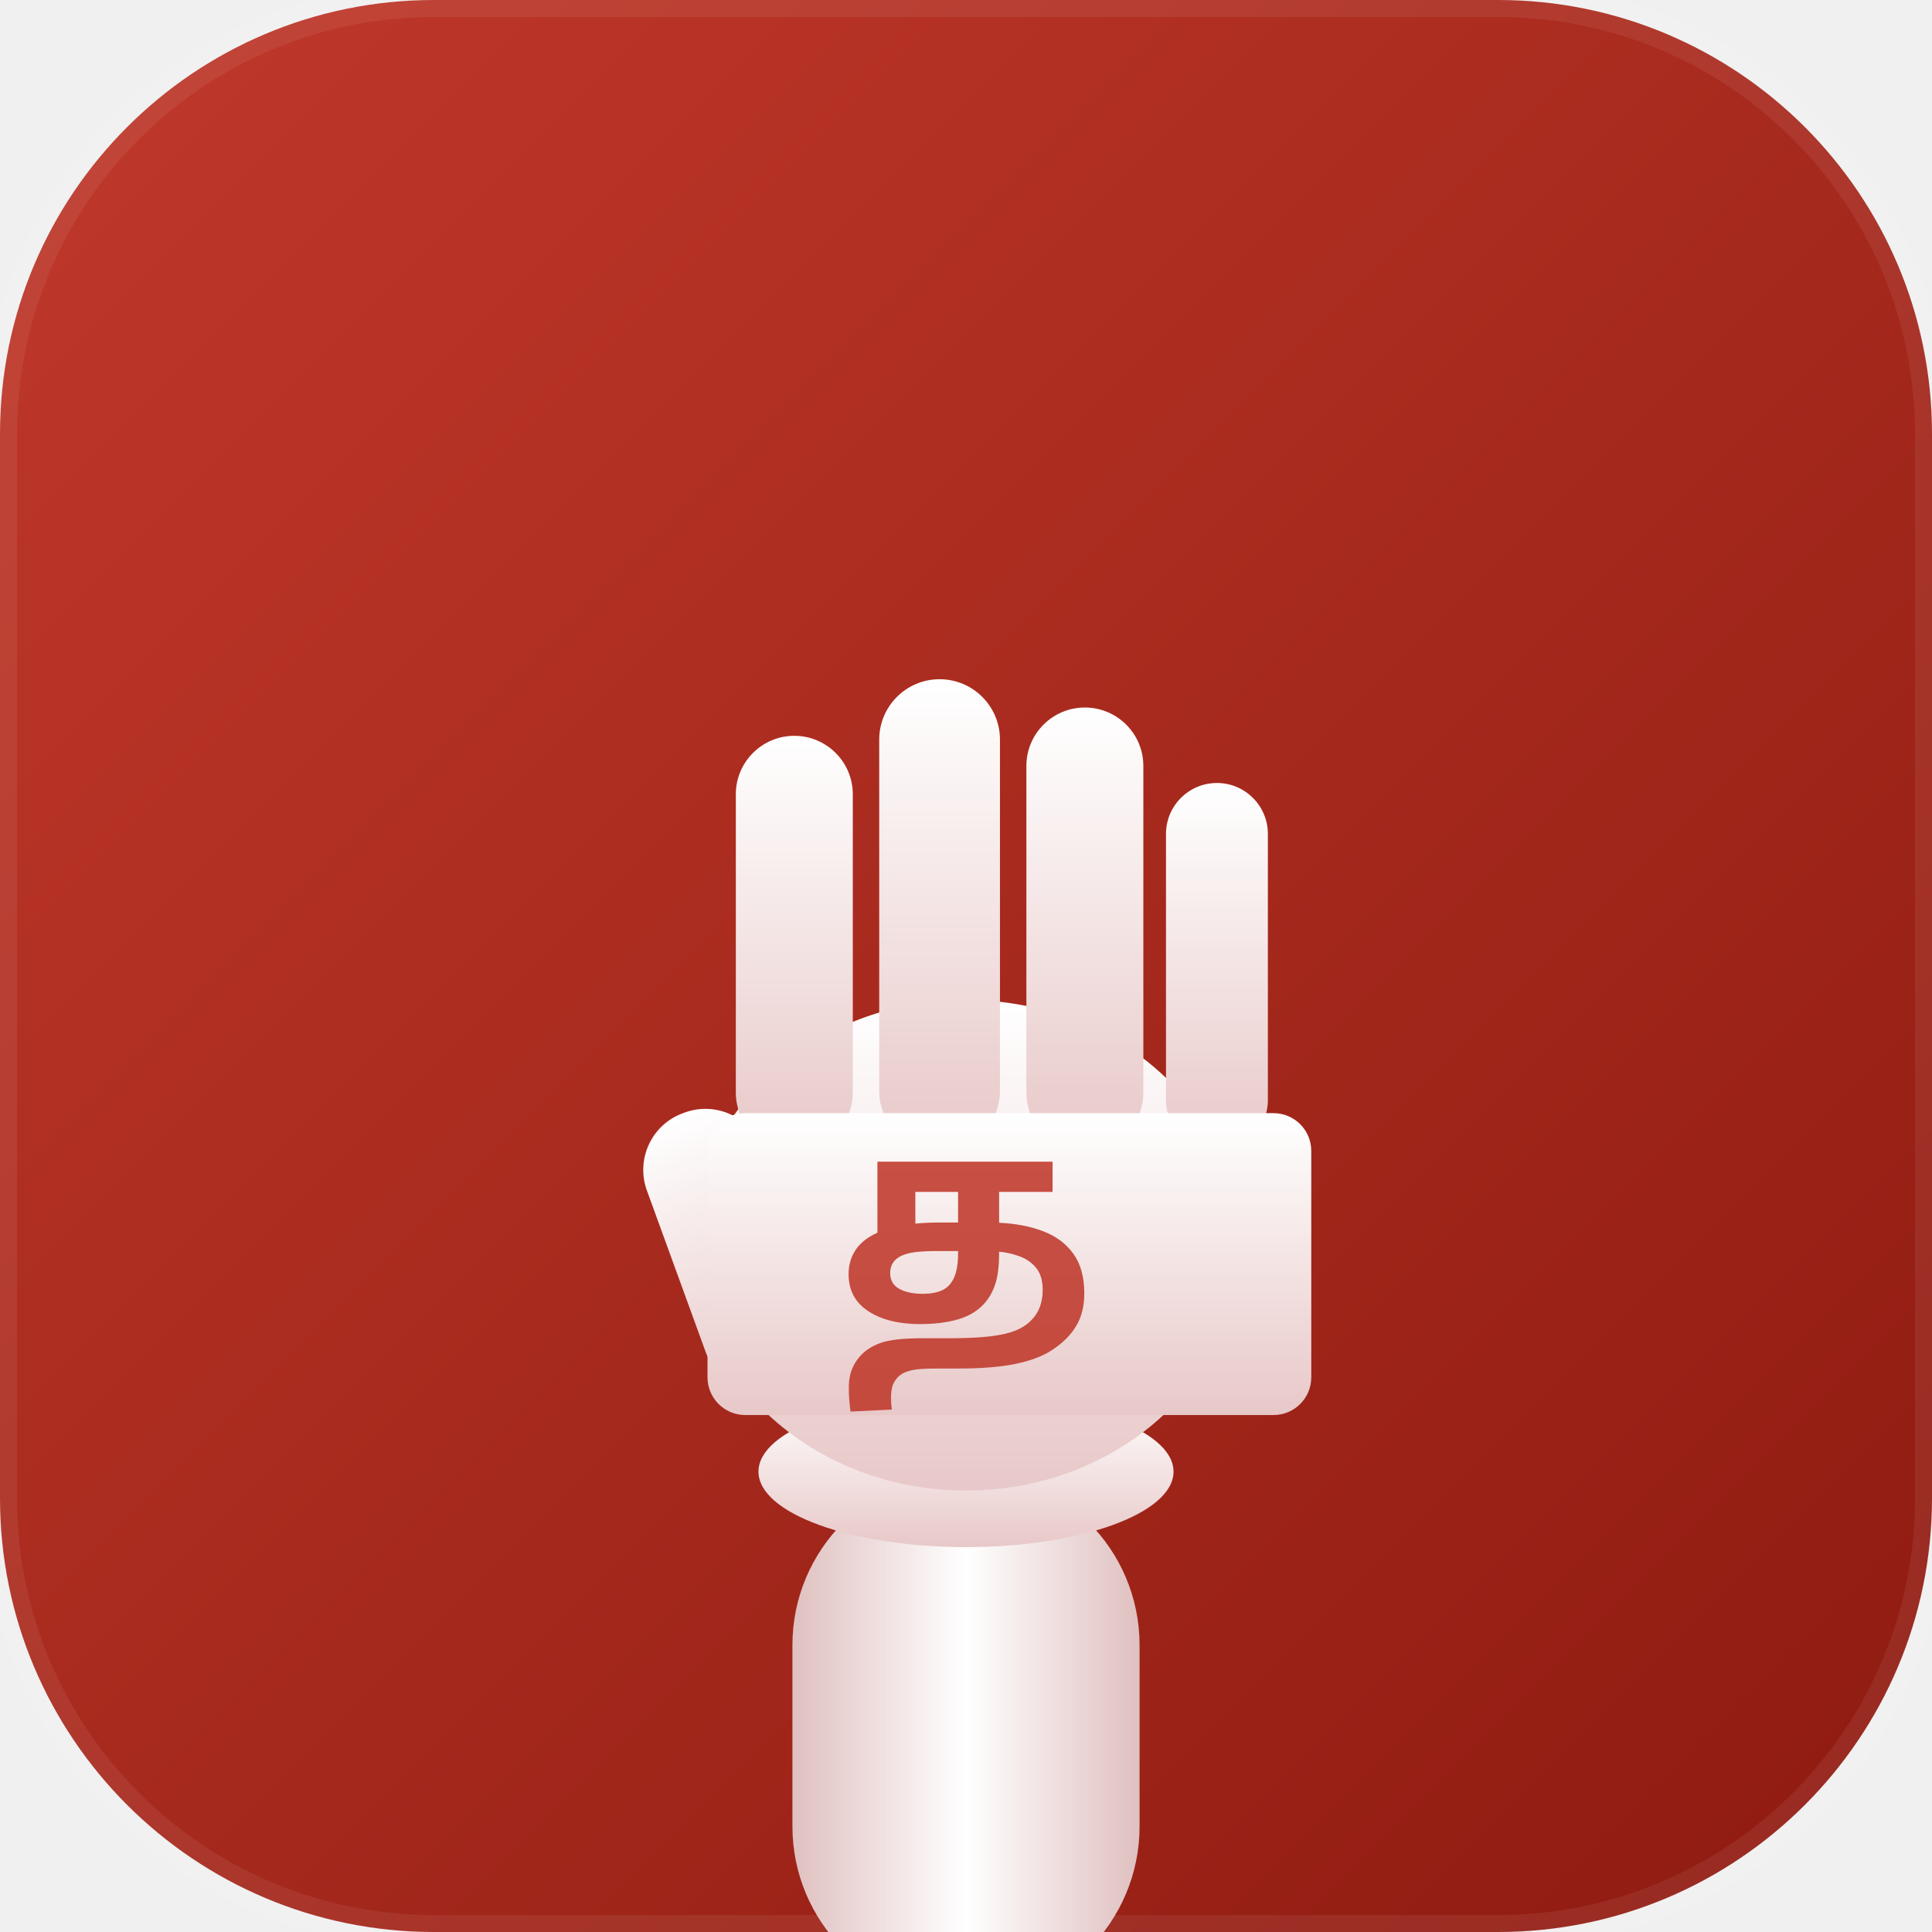
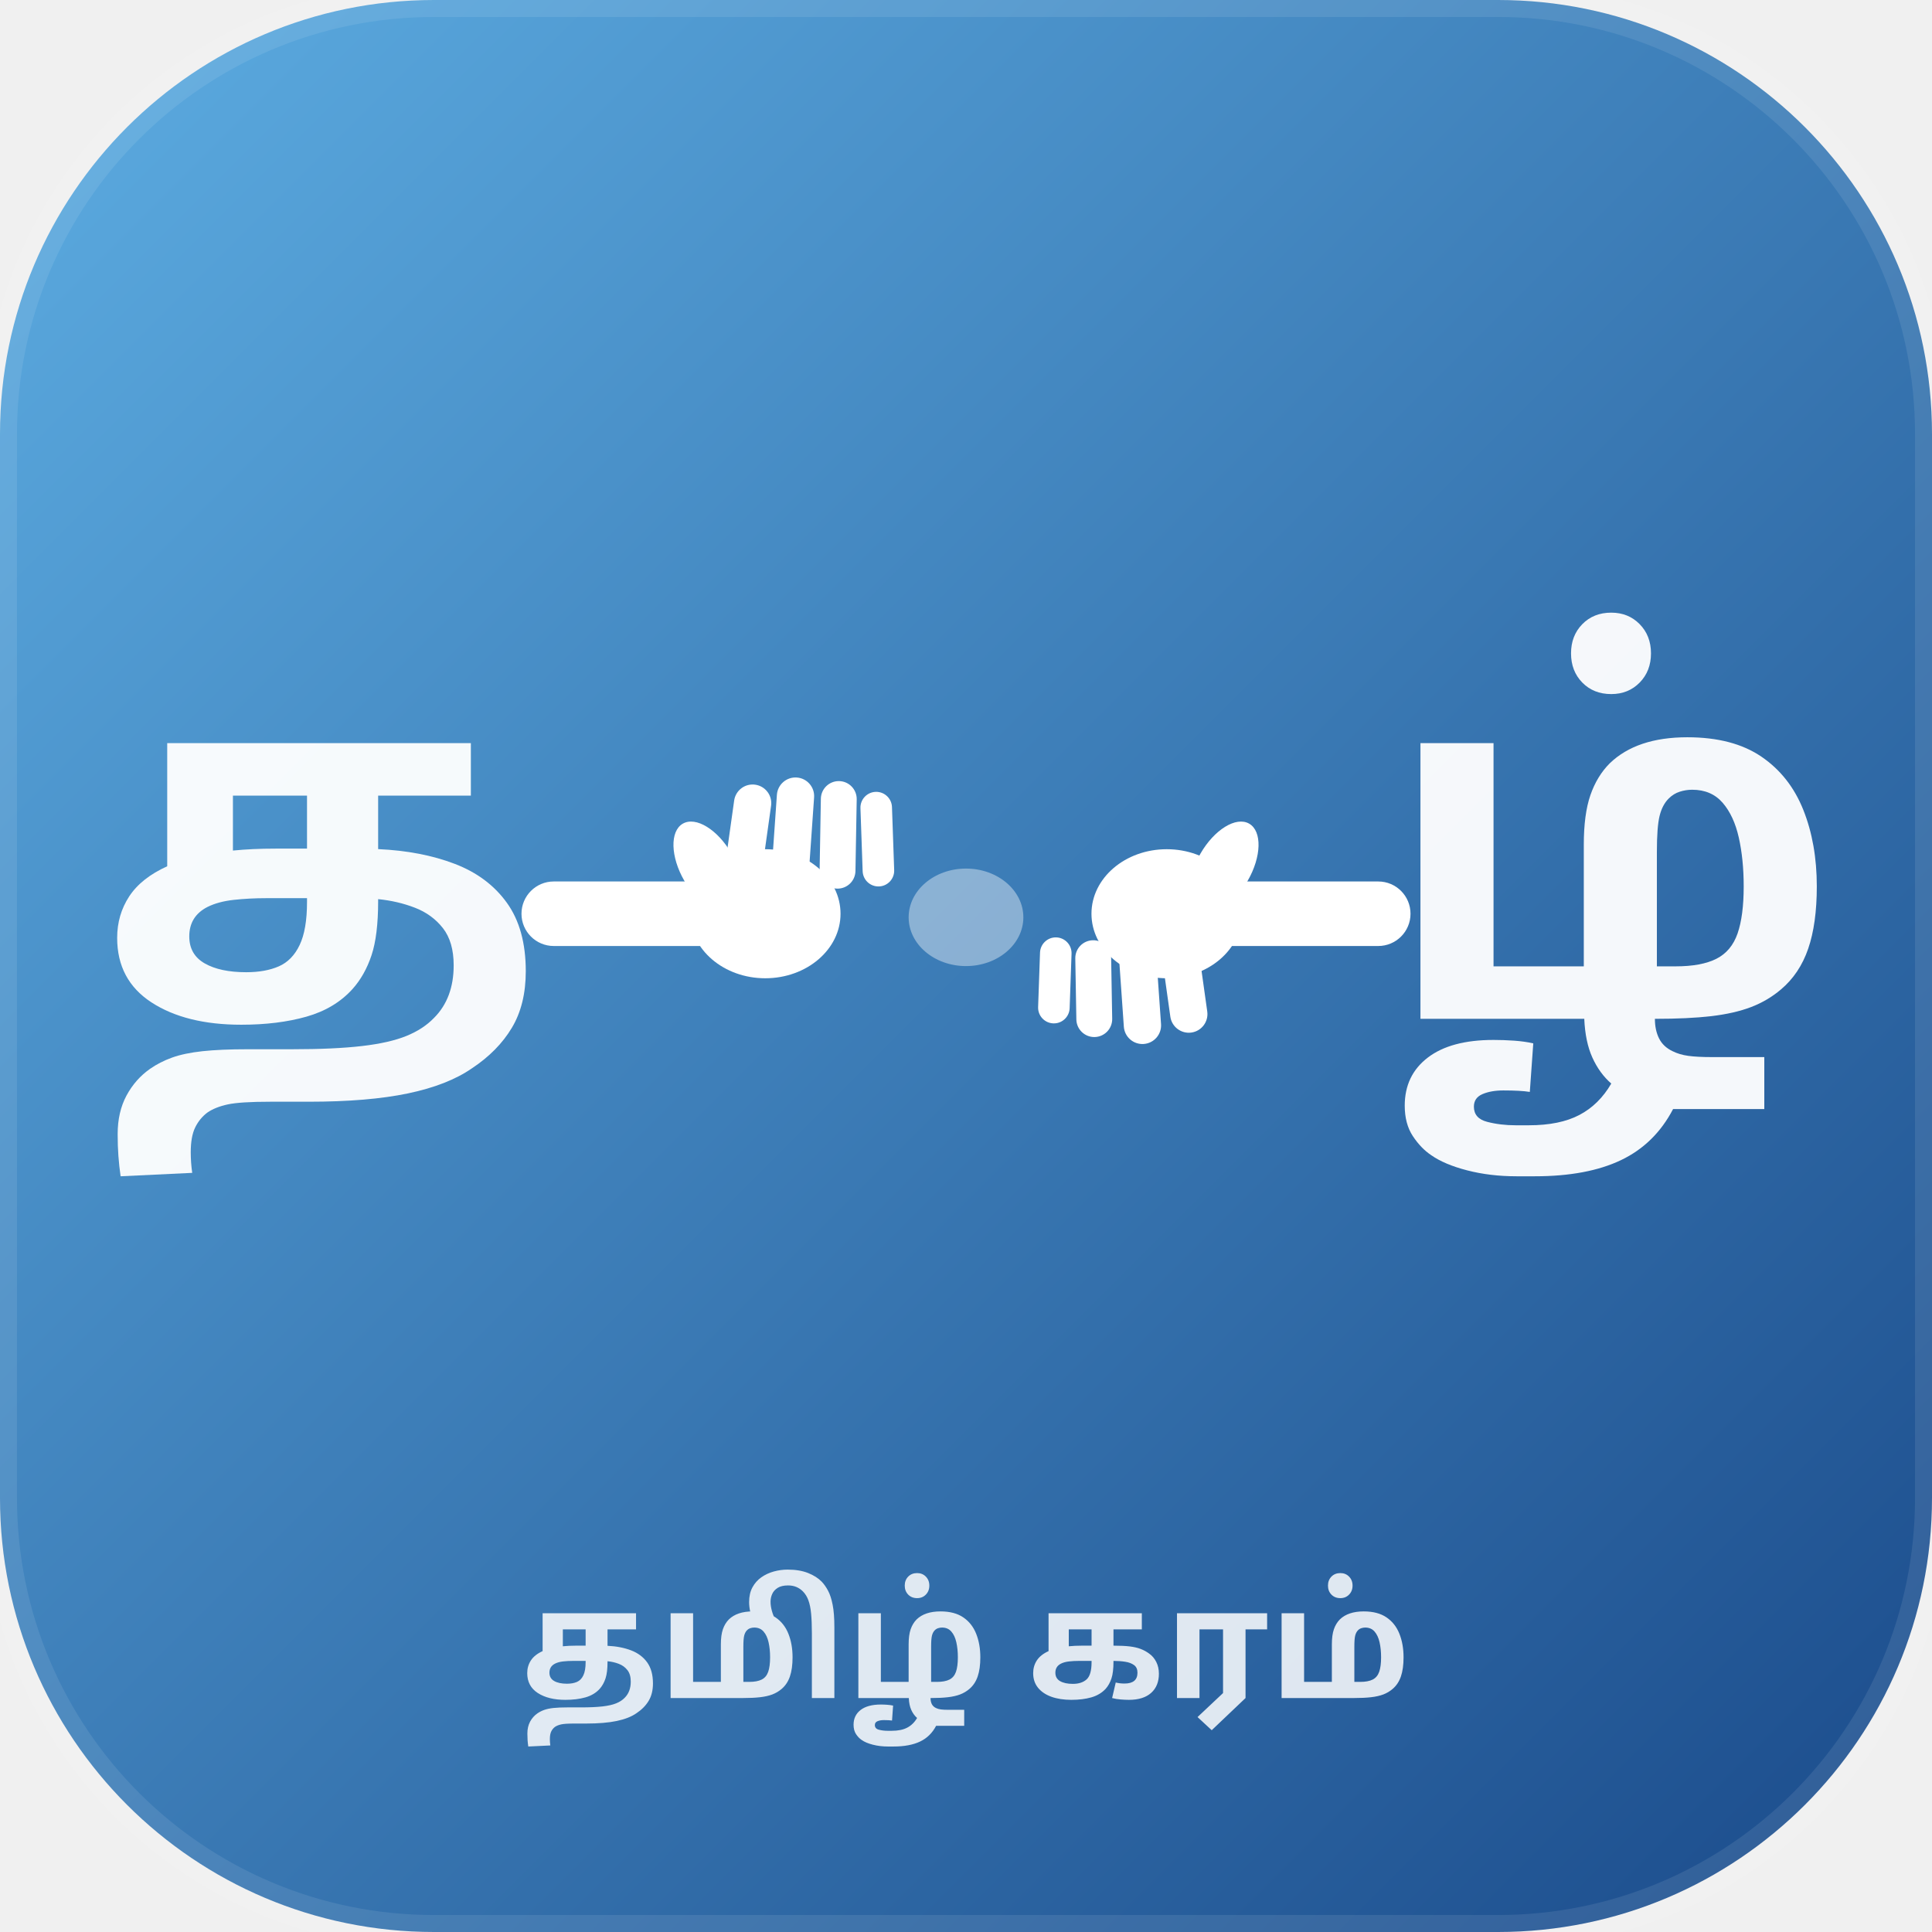
<svg xmlns="http://www.w3.org/2000/svg" viewBox="0 0 1024 1024" width="1024" height="1024">
  <defs>
    <linearGradient id="bg" x1="0%" y1="0%" x2="100%" y2="100%">
-       <stop offset="0%" style="stop-color:#c0392b" />
-       <stop offset="100%" style="stop-color:#8e1a10" />
-     </linearGradient>
-     <linearGradient id="skinGrad" x1="0%" y1="0%" x2="0%" y2="100%">
-       <stop offset="0%" style="stop-color:#ffffff;stop-opacity:1" />
-       <stop offset="100%" style="stop-color:#e8c8c8;stop-opacity:1" />
-     </linearGradient>
-     <linearGradient id="armGrad" x1="0%" y1="0%" x2="100%" y2="0%">
-       <stop offset="0%" style="stop-color:#e0c0c0" />
-       <stop offset="50%" style="stop-color:#ffffff" />
-       <stop offset="100%" style="stop-color:#e0c0c0" />
+       <stop offset="0%" style="stop-color:#5dade2" />
+       <stop offset="100%" style="stop-color:#1a4a8a" />
    </linearGradient>
  </defs>
  <rect width="1024" height="1024" rx="230" ry="230" fill="url(#bg)" />
-   <rect width="1024" height="1024" rx="230" ry="230" fill="none" stroke="rgba(255,255,255,0.07)" stroke-width="18" />
-   <rect x="420" y="780" width="184" height="280" rx="92" fill="url(#armGrad)" />
-   <ellipse cx="512" cy="780" rx="110" ry="40" fill="url(#skinGrad)" />
-   <ellipse cx="512" cy="660" rx="145" ry="130" fill="url(#skinGrad)" />
-   <rect x="330" y="590" width="65" height="155" rx="32" fill="url(#skinGrad)" transform="rotate(-20 362 590)" />
-   <rect x="390" y="390" width="62" height="220" rx="31" fill="url(#skinGrad)" />
-   <rect x="466" y="360" width="64" height="250" rx="32" fill="url(#skinGrad)" />
-   <rect x="544" y="375" width="62" height="235" rx="31" fill="url(#skinGrad)" />
-   <rect x="618" y="415" width="54" height="195" rx="27" fill="url(#skinGrad)" />
-   <rect x="375" y="590" width="320" height="160" rx="20" fill="url(#skinGrad)" />
-   <text x="512" y="700" font-family="'Noto Sans Tamil', 'Tamil Sangam MN', 'InaiMathi', Arial Unicode MS, sans-serif" font-size="150" font-weight="bold" text-anchor="middle" fill="#c0392b" opacity="0.88">த</text>
+   <rect width="1024" height="1024" rx="230" ry="230" fill="none" stroke="rgba(255,255,255,0.09)" stroke-width="18" />
+   <text x="170" y="540" font-family="'Noto Sans Tamil','Tamil Sangam MN','InaiMathi',sans-serif" font-size="260" font-weight="bold" text-anchor="middle" fill="white" opacity="0.95">த</text>
+   <g transform="translate(512,490) scale(0.38)" fill="white">
+     <rect x="-620" y="-60" width="320" height="90" rx="45" />
+     <ellipse cx="-280" cy="-15" rx="105" ry="90" />
+     <ellipse cx="-360" cy="-80" rx="38" ry="70" transform="rotate(-30 -360 -80)" />
+     <rect x="-320" y="-195" width="52" height="145" rx="26" transform="rotate(8 -294 -195)" />
+     <rect x="-262" y="-205" width="52" height="160" rx="26" transform="rotate(4 -236 -205)" />
+     <rect x="-202" y="-200" width="50" height="150" rx="25" transform="rotate(1 -177 -200)" />
+     <rect x="-148" y="-185" width="44" height="132" rx="22" transform="rotate(-2 -126 -185)" />
+     <rect x="300" y="-60" width="320" height="90" rx="45" />
+     <ellipse cx="280" cy="-15" rx="105" ry="90" />
+     <ellipse cx="360" cy="-80" rx="38" ry="70" transform="rotate(30 360 -80)" />
+     <rect x="270" y="20" width="52" height="132" rx="26" transform="rotate(-8 296 20)" />
+     <rect x="212" y="25" width="52" height="142" rx="26" transform="rotate(-4 238 25)" />
+     <rect x="152" y="22" width="50" height="135" rx="25" transform="rotate(-1 177 22)" />
+     <rect x="104" y="18" width="44" height="120" rx="22" transform="rotate(2 126 18)" />
+     <ellipse cx="0" cy="-10" rx="80" ry="68" opacity="0.4" />
+   </g>
+   <text x="854" y="540" font-family="'Noto Sans Tamil','Tamil Sangam MN','InaiMathi',sans-serif" font-size="260" font-weight="bold" text-anchor="middle" fill="white" opacity="0.95">ழ்</text>
+   <text x="512" y="900" font-family="'Noto Sans Tamil','Tamil Sangam MN','InaiMathi',sans-serif" font-size="80" font-weight="bold" text-anchor="middle" fill="white" opacity="0.85">தமிழ் கரம்</text>
</svg>
